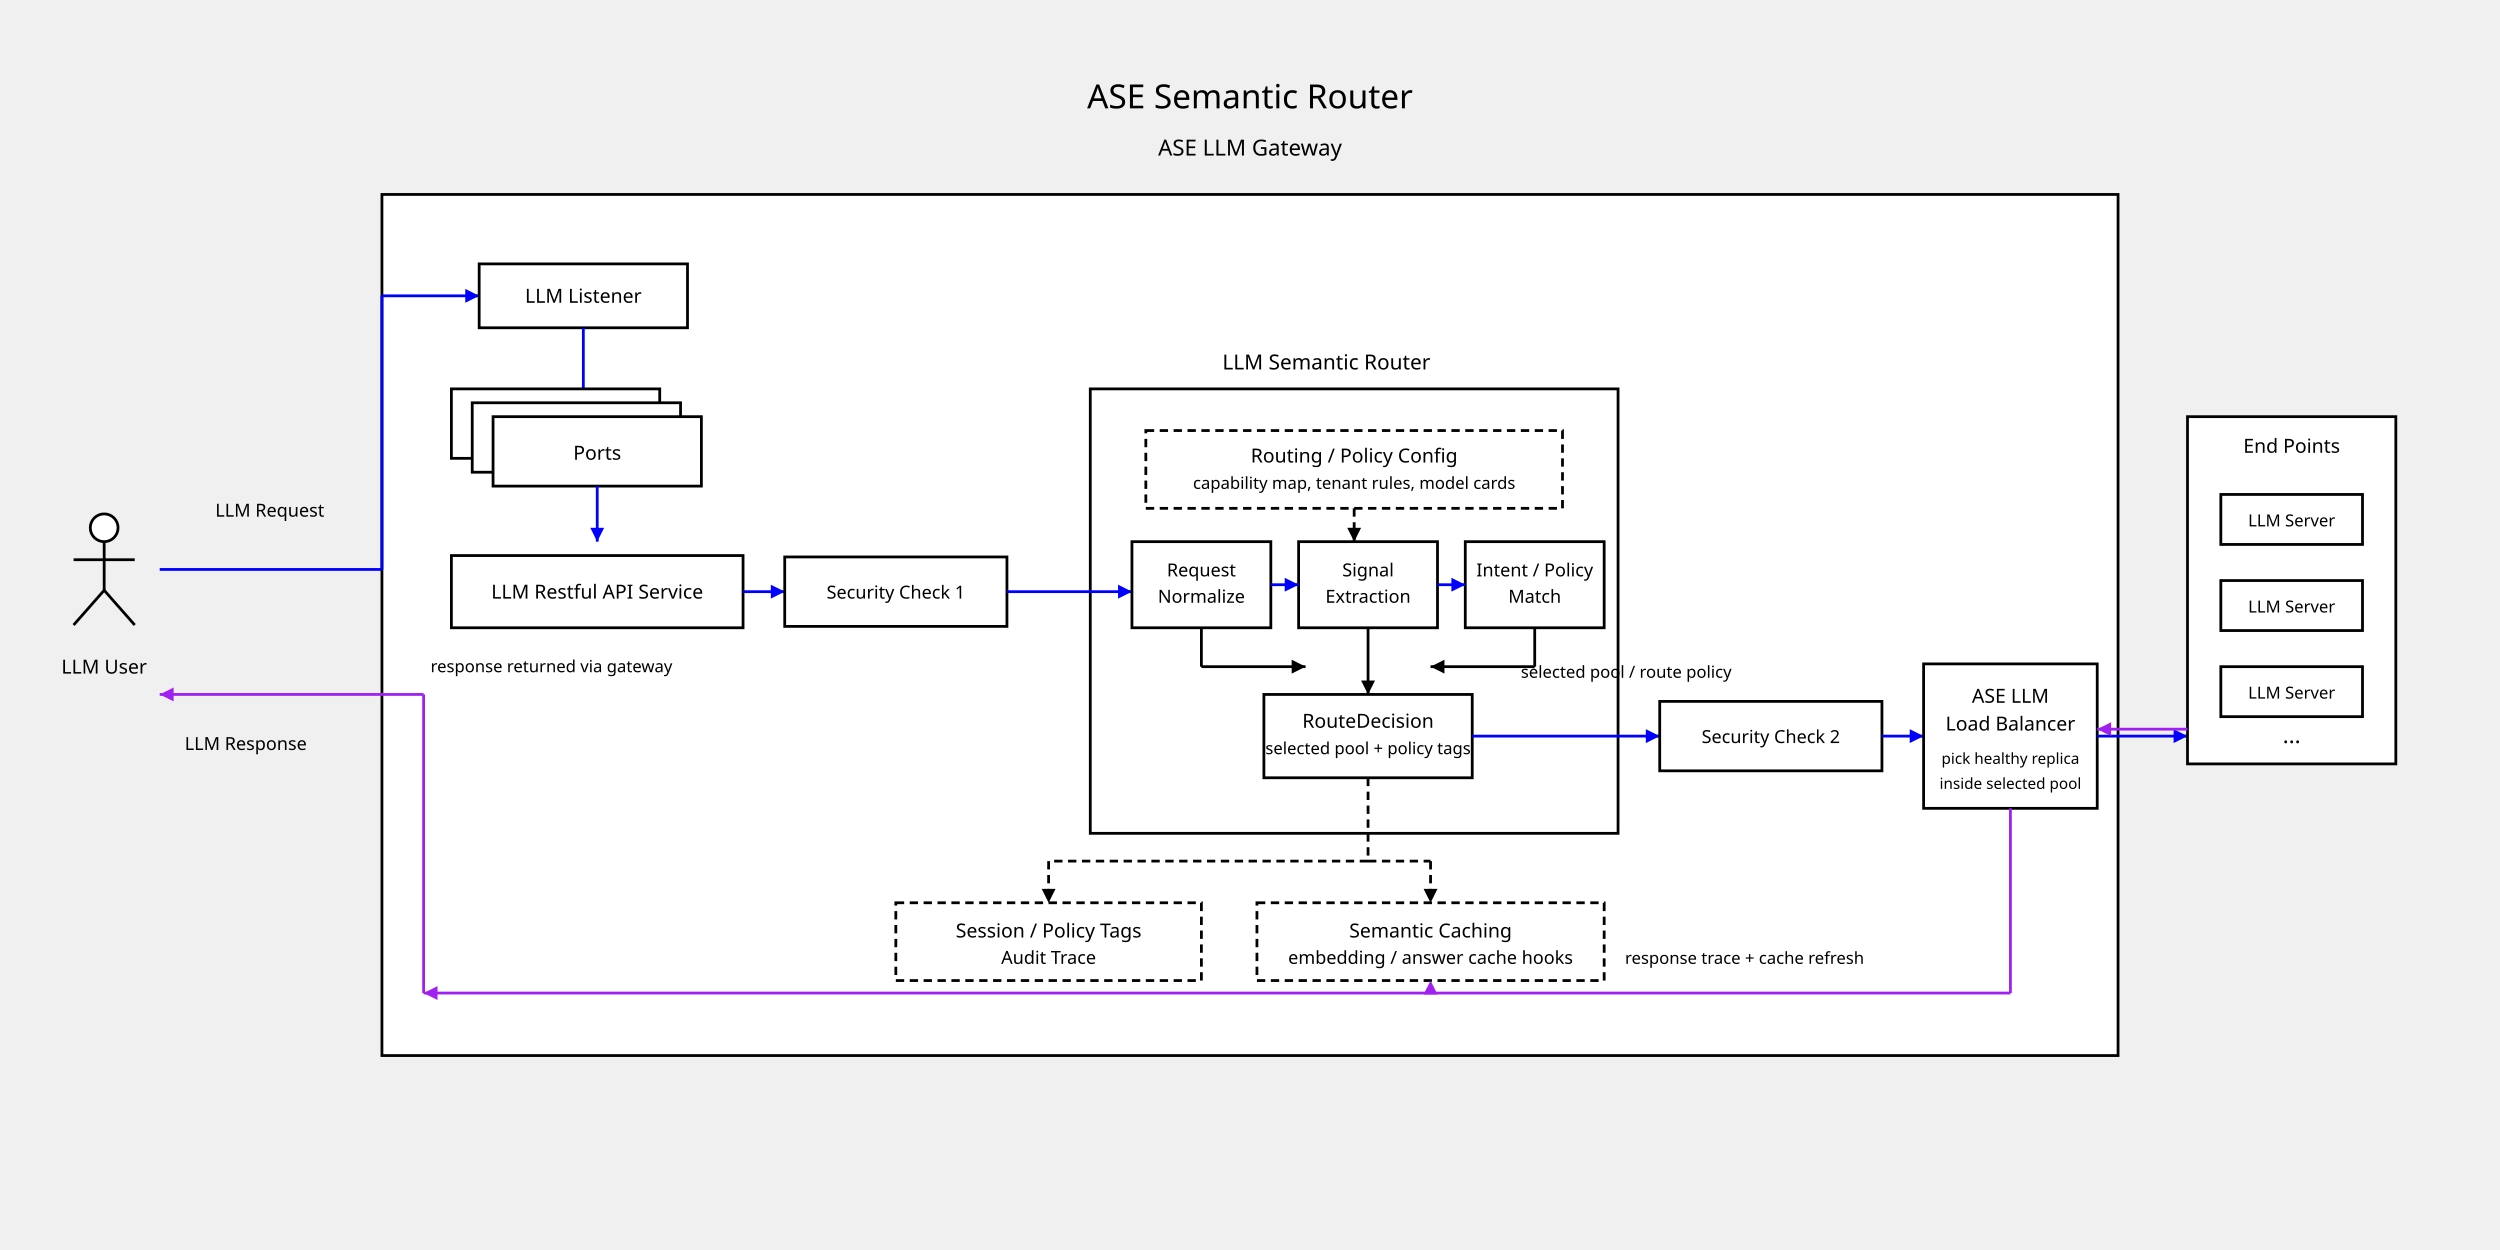
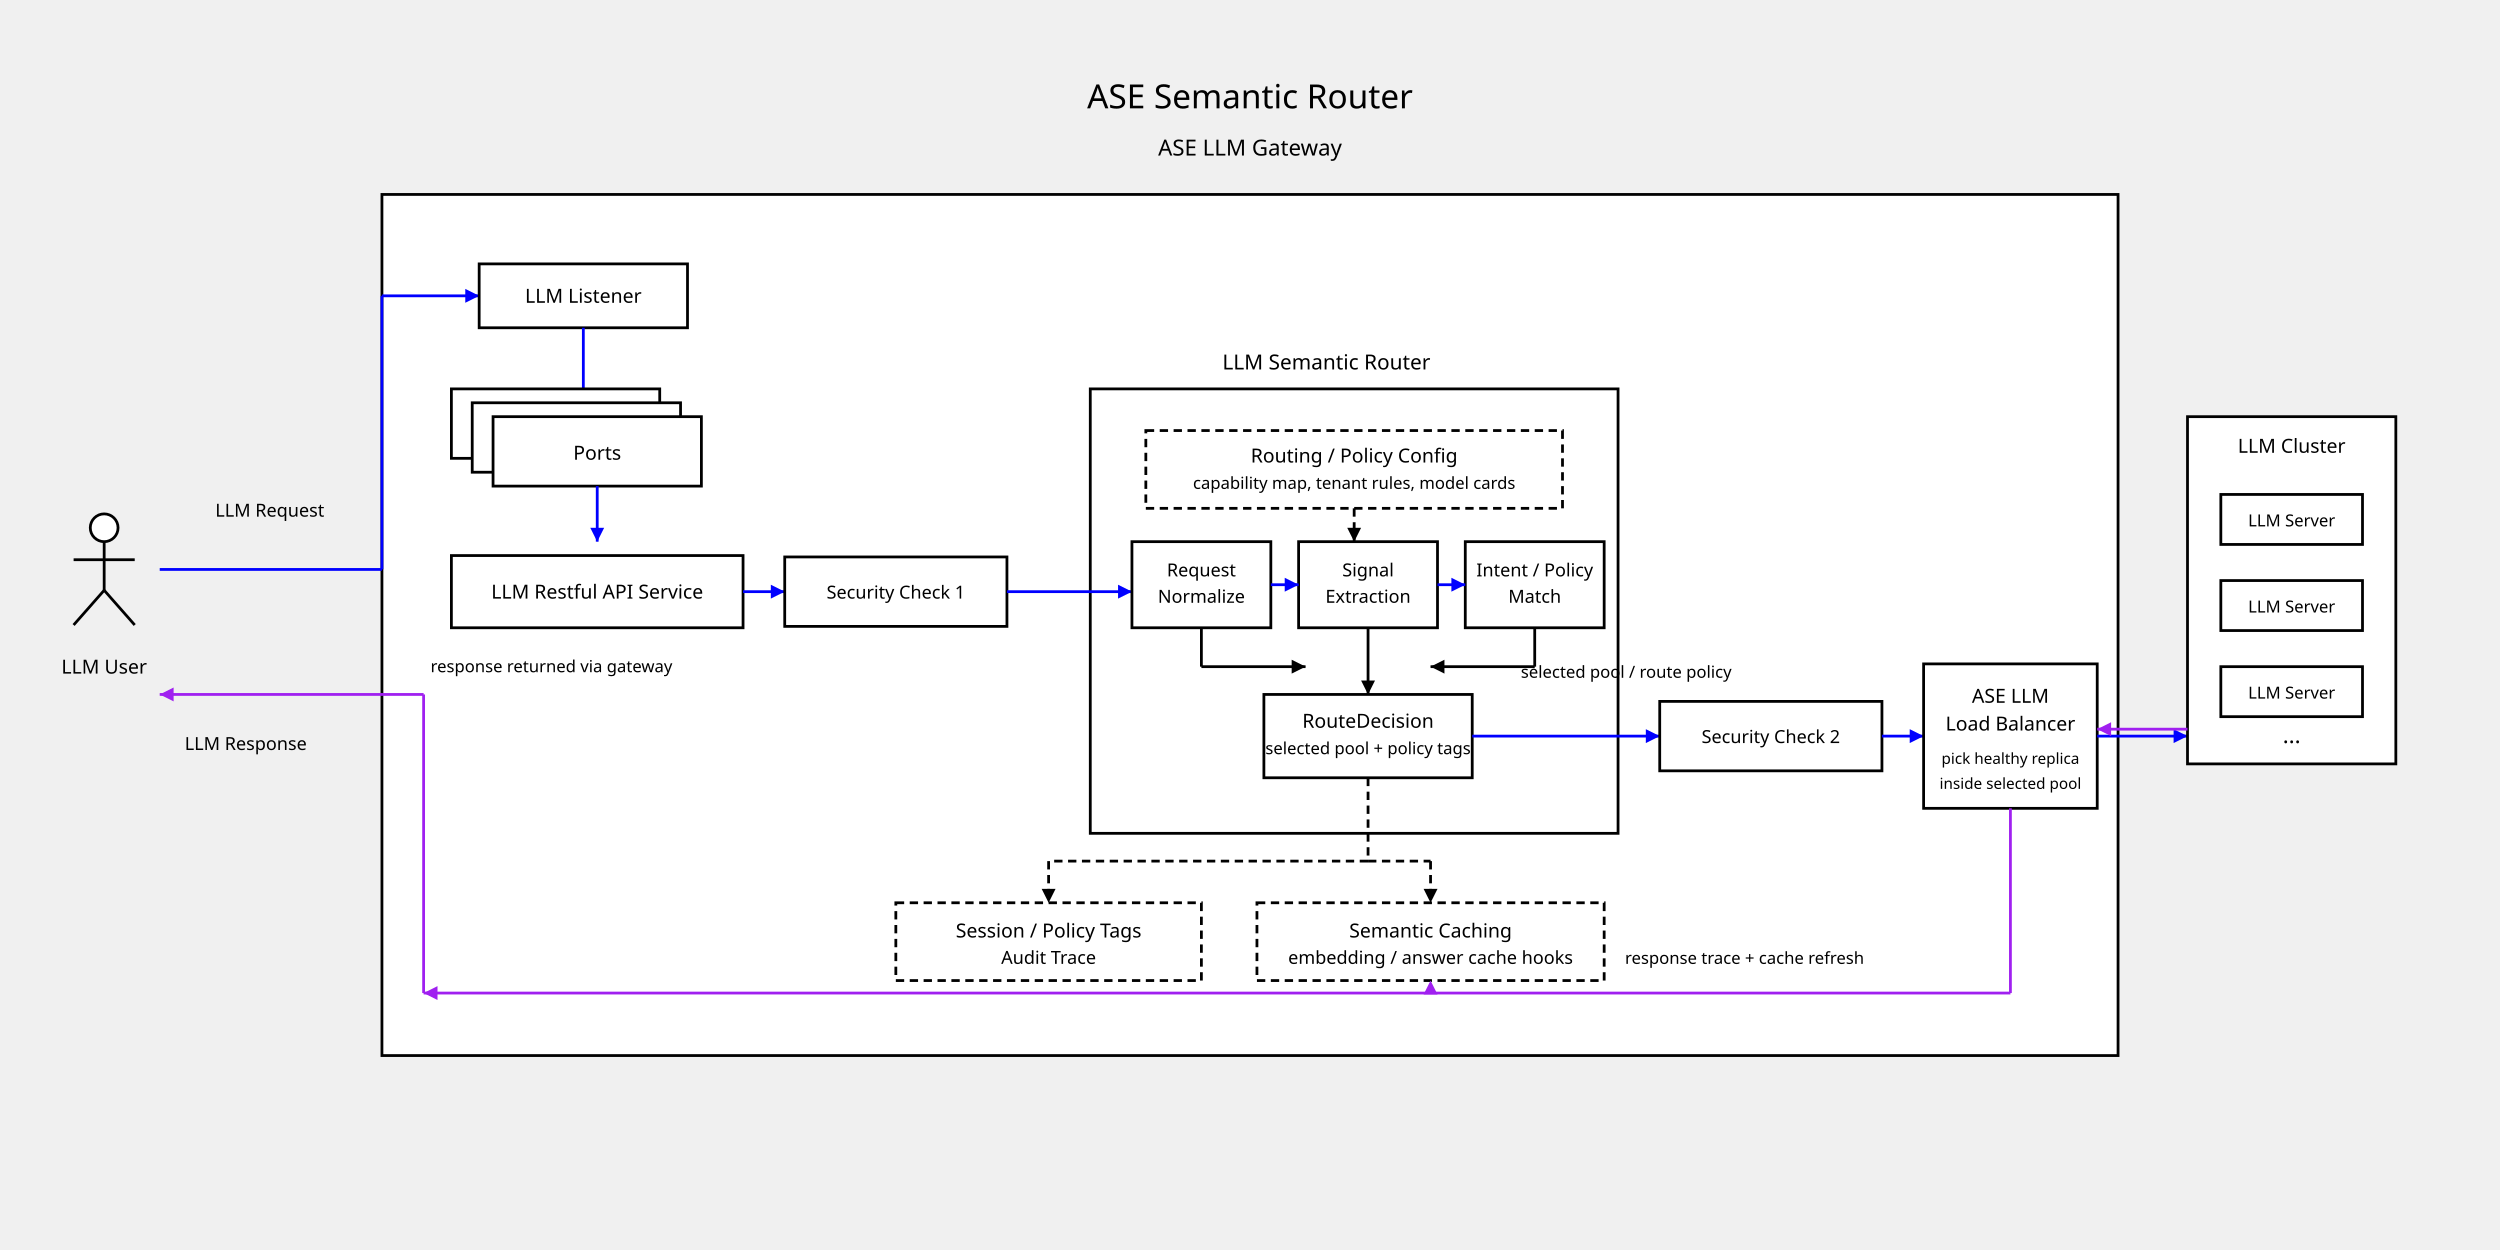
<svg xmlns="http://www.w3.org/2000/svg" width="76cm" height="38cm" viewBox="0 0 1750 900">
  <text x="875" y="78" style="fill:#000000;font-size:24px;text-anchor:middle;font-family:sans-serif">ASE Semantic Router</text>
  <rect style="fill:#ffffff;stroke:#000000;stroke-width:2" x="250" y="140" width="1250" height="620" />
  <text x="875" y="112" style="fill:#000000;font-size:16px;text-anchor:middle;font-family:sans-serif">ASE LLM Gateway</text>
  <circle cx="50" cy="380" r="10" style="fill:#ffffff;stroke:#000000;stroke-width:2" />
  <line x1="50" y1="390" x2="50" y2="425" style="stroke:#000000;stroke-width:2" />
  <line x1="28" y1="403" x2="72" y2="403" style="stroke:#000000;stroke-width:2" />
  <line x1="50" y1="425" x2="28" y2="450" style="stroke:#000000;stroke-width:2" />
  <line x1="50" y1="425" x2="72" y2="450" style="stroke:#000000;stroke-width:2" />
  <text x="50" y="485" style="fill:#000000;font-size:14px;text-anchor:middle;font-family:sans-serif">LLM User</text>
  <text x="130" y="372" style="fill:#000000;font-size:13px;text-anchor:start;font-family:sans-serif">LLM Request</text>
  <text x="108" y="540" style="fill:#000000;font-size:13px;text-anchor:start;font-family:sans-serif">LLM Response</text>
  <line x1="90" y1="410" x2="250" y2="410" style="stroke:#0000ff;stroke-width:2" />
  <line x1="250" y1="410" x2="250" y2="213" style="stroke:#0000ff;stroke-width:2" />
  <line x1="250" y1="213" x2="320" y2="213" style="stroke:#0000ff;stroke-width:2" />
  <polygon points="320,213 310,208 310,218" style="fill:#0000ff" />
  <rect style="fill:#ffffff;stroke:#000000;stroke-width:2" x="320" y="190" width="150" height="46" />
  <text x="395" y="218" style="fill:#000000;font-size:14px;text-anchor:middle;font-family:sans-serif">LLM Listener</text>
  <line x1="395" y1="236" x2="395" y2="290" style="stroke:#0000ff;stroke-width:2" />
  <polygon points="395,290 390,280 400,280" style="fill:#0000ff" />
  <rect style="fill:#ffffff;stroke:#000000;stroke-width:2" x="300" y="280" width="150" height="50" />
  <rect style="fill:#ffffff;stroke:#000000;stroke-width:2" x="315" y="290" width="150" height="50" />
  <rect style="fill:#ffffff;stroke:#000000;stroke-width:2" x="330" y="300" width="150" height="50" />
  <text x="405" y="331" style="fill:#000000;font-size:14px;text-anchor:middle;font-family:sans-serif">Ports</text>
  <line x1="405" y1="350" x2="405" y2="390" style="stroke:#0000ff;stroke-width:2" />
  <polygon points="405,390 400,380 410,380" style="fill:#0000ff" />
  <rect style="fill:#ffffff;stroke:#000000;stroke-width:2" x="300" y="400" width="210" height="52" />
  <text x="405" y="431" style="fill:#000000;font-size:14px;text-anchor:middle;font-family:sans-serif">LLM Restful API Service</text>
  <line x1="510" y1="426" x2="540" y2="426" style="stroke:#0000ff;stroke-width:2" />
  <polygon points="540,426 530,421 530,431" style="fill:#0000ff" />
  <rect style="fill:#ffffff;stroke:#000000;stroke-width:2" x="540" y="401" width="160" height="50" />
  <text x="620" y="431" style="fill:#000000;font-size:13px;text-anchor:middle;font-family:sans-serif">Security Check 1</text>
  <text x="930" y="266" style="fill:#000000;font-size:15px;text-anchor:middle;font-family:sans-serif">LLM Semantic Router</text>
  <rect style="fill:#ffffff;stroke:#000000;stroke-width:2" x="760" y="280" width="380" height="320" />
  <rect style="fill:#ffffff;stroke:#000000;stroke-width:2;stroke-dasharray:6 4" x="800" y="310" width="300" height="56" />
  <text x="950" y="333" style="fill:#000000;font-size:14px;text-anchor:middle;font-family:sans-serif">Routing / Policy Config</text>
  <text x="950" y="352" style="fill:#000000;font-size:12px;text-anchor:middle;font-family:sans-serif">capability map, tenant rules, model cards</text>
  <line x1="700" y1="426" x2="790" y2="426" style="stroke:#0000ff;stroke-width:2" />
  <polygon points="790,426 780,421 780,431" style="fill:#0000ff" />
  <rect style="fill:#ffffff;stroke:#000000;stroke-width:2" x="790" y="390" width="100" height="62" />
  <text x="840" y="415" style="fill:#000000;font-size:13px;text-anchor:middle;font-family:sans-serif">Request</text>
  <text x="840" y="434" style="fill:#000000;font-size:13px;text-anchor:middle;font-family:sans-serif">Normalize</text>
  <rect style="fill:#ffffff;stroke:#000000;stroke-width:2" x="910" y="390" width="100" height="62" />
  <text x="960" y="415" style="fill:#000000;font-size:13px;text-anchor:middle;font-family:sans-serif">Signal</text>
  <text x="960" y="434" style="fill:#000000;font-size:13px;text-anchor:middle;font-family:sans-serif">Extraction</text>
  <rect style="fill:#ffffff;stroke:#000000;stroke-width:2" x="1030" y="390" width="100" height="62" />
  <text x="1080" y="415" style="fill:#000000;font-size:13px;text-anchor:middle;font-family:sans-serif">Intent / Policy</text>
  <text x="1080" y="434" style="fill:#000000;font-size:13px;text-anchor:middle;font-family:sans-serif">Match</text>
  <line x1="890" y1="421" x2="910" y2="421" style="stroke:#0000ff;stroke-width:2" />
  <line x1="1010" y1="421" x2="1030" y2="421" style="stroke:#0000ff;stroke-width:2" />
  <polygon points="910,421 900,416 900,426" style="fill:#0000ff" />
  <polygon points="1030,421 1020,416 1020,426" style="fill:#0000ff" />
  <line x1="950" y1="366" x2="950" y2="390" style="stroke:#000000;stroke-width:2;stroke-dasharray:6 4" />
  <polygon points="950,390 945,380 955,380" style="fill:#000000" />
  <rect style="fill:#ffffff;stroke:#000000;stroke-width:2" x="885" y="500" width="150" height="60" />
  <text x="960" y="524" style="fill:#000000;font-size:14px;text-anchor:middle;font-family:sans-serif">RouteDecision</text>
  <text x="960" y="543" style="fill:#000000;font-size:12px;text-anchor:middle;font-family:sans-serif">selected pool + policy tags</text>
  <line x1="840" y1="452" x2="840" y2="480" style="stroke:#000000;stroke-width:2" />
  <line x1="840" y1="480" x2="915" y2="480" style="stroke:#000000;stroke-width:2" />
  <line x1="960" y1="452" x2="960" y2="500" style="stroke:#000000;stroke-width:2" />
  <line x1="1080" y1="452" x2="1080" y2="480" style="stroke:#000000;stroke-width:2" />
  <line x1="1080" y1="480" x2="1005" y2="480" style="stroke:#000000;stroke-width:2" />
  <polygon points="915,480 905,475 905,485" style="fill:#000000" />
  <polygon points="960,500 955,490 965,490" style="fill:#000000" />
  <polygon points="1005,480 1015,475 1015,485" style="fill:#000000" />
  <rect style="fill:#ffffff;stroke:#000000;stroke-width:2;stroke-dasharray:6 4" x="620" y="650" width="220" height="56" />
  <text x="730" y="675" style="fill:#000000;font-size:14px;text-anchor:middle;font-family:sans-serif">Session / Policy Tags</text>
  <text x="730" y="694" style="fill:#000000;font-size:13px;text-anchor:middle;font-family:sans-serif">Audit Trace</text>
  <rect style="fill:#ffffff;stroke:#000000;stroke-width:2;stroke-dasharray:6 4" x="880" y="650" width="250" height="56" />
  <text x="1005" y="675" style="fill:#000000;font-size:14px;text-anchor:middle;font-family:sans-serif">Semantic Caching</text>
  <text x="1005" y="694" style="fill:#000000;font-size:13px;text-anchor:middle;font-family:sans-serif">embedding / answer cache hooks</text>
  <line x1="960" y1="560" x2="960" y2="620" style="stroke:#000000;stroke-width:2;stroke-dasharray:6 4" />
  <line x1="960" y1="620" x2="730" y2="620" style="stroke:#000000;stroke-width:2;stroke-dasharray:6 4" />
  <line x1="960" y1="620" x2="1005" y2="620" style="stroke:#000000;stroke-width:2;stroke-dasharray:6 4" />
  <line x1="730" y1="620" x2="730" y2="650" style="stroke:#000000;stroke-width:2;stroke-dasharray:6 4" />
  <line x1="1005" y1="620" x2="1005" y2="650" style="stroke:#000000;stroke-width:2;stroke-dasharray:6 4" />
  <polygon points="730,650 725,640 735,640" style="fill:#000000" />
  <polygon points="1005,650 1000,640 1010,640" style="fill:#000000" />
  <text x="1070" y="488" style="fill:#000000;font-size:12px;text-anchor:start;font-family:sans-serif">selected pool / route policy</text>
  <line x1="1035" y1="530" x2="1170" y2="530" style="stroke:#0000ff;stroke-width:2" />
  <polygon points="1170,530 1160,525 1160,535" style="fill:#0000ff" />
  <rect style="fill:#ffffff;stroke:#000000;stroke-width:2" x="1170" y="505" width="160" height="50" />
  <text x="1250" y="535" style="fill:#000000;font-size:13px;text-anchor:middle;font-family:sans-serif">Security Check 2</text>
  <line x1="1330" y1="530" x2="1360" y2="530" style="stroke:#0000ff;stroke-width:2" />
  <polygon points="1360,530 1350,525 1350,535" style="fill:#0000ff" />
  <rect style="fill:#ffffff;stroke:#000000;stroke-width:2" x="1360" y="478" width="125" height="104" />
  <text x="1422.5" y="506" style="fill:#000000;font-size:14px;text-anchor:middle;font-family:sans-serif">ASE LLM</text>
  <text x="1422.5" y="526" style="fill:#000000;font-size:14px;text-anchor:middle;font-family:sans-serif">Load Balancer</text>
  <text x="1422.5" y="550" style="fill:#000000;font-size:11px;text-anchor:middle;font-family:sans-serif">pick healthy replica</text>
  <text x="1422.5" y="568" style="fill:#000000;font-size:11px;text-anchor:middle;font-family:sans-serif">inside selected pool</text>
  <line x1="1485" y1="530" x2="1550" y2="530" style="stroke:#0000ff;stroke-width:2" />
  <polygon points="1550,530 1540,525 1540,535" style="fill:#0000ff" />
  <rect style="fill:#ffffff;stroke:#000000;stroke-width:2" x="1550" y="300" width="150" height="250" />
-   <text x="1625" y="326" style="fill:#000000;font-size:14px;text-anchor:middle;font-family:sans-serif">End Points</text>
+   <text x="1625" y="326" style="fill:#000000;font-size:14px;text-anchor:middle;font-family:sans-serif">LLM Cluster</text>
  <rect style="fill:#ffffff;stroke:#000000;stroke-width:2" x="1574" y="356" width="102" height="36" />
  <text x="1625" y="379" style="fill:#000000;font-size:12px;text-anchor:middle;font-family:sans-serif">LLM Server</text>
  <rect style="fill:#ffffff;stroke:#000000;stroke-width:2" x="1574" y="418" width="102" height="36" />
  <text x="1625" y="441" style="fill:#000000;font-size:12px;text-anchor:middle;font-family:sans-serif">LLM Server</text>
  <rect style="fill:#ffffff;stroke:#000000;stroke-width:2" x="1574" y="480" width="102" height="36" />
  <text x="1625" y="503" style="fill:#000000;font-size:12px;text-anchor:middle;font-family:sans-serif">LLM Server</text>
  <text x="1625" y="535" style="fill:#000000;font-size:16px;text-anchor:middle;font-family:sans-serif">...</text>
  <line x1="1550" y1="525" x2="1485" y2="525" style="stroke:#a020f0;stroke-width:2" />
  <polygon points="1485,525 1495,520 1495,530" style="fill:#a020f0" />
  <line x1="1422.5" y1="582" x2="1422.5" y2="715" style="stroke:#a020f0;stroke-width:2" />
  <line x1="1422.5" y1="715" x2="280" y2="715" style="stroke:#a020f0;stroke-width:2" />
  <polygon points="280,715 290,710 290,720" style="fill:#a020f0" />
  <line x1="1005" y1="715" x2="1005" y2="706" style="stroke:#a020f0;stroke-width:2;stroke-dasharray:6 4" />
  <polygon points="1005,706 1000,716 1010,716" style="fill:#a020f0" />
  <text x="1145" y="694" style="fill:#000000;font-size:12px;text-anchor:start;font-family:sans-serif">response trace + cache refresh</text>
  <line x1="280" y1="715" x2="280" y2="500" style="stroke:#a020f0;stroke-width:2" />
  <line x1="280" y1="500" x2="90" y2="500" style="stroke:#a020f0;stroke-width:2" />
  <polygon points="90,500 100,495 100,505" style="fill:#a020f0" />
  <text x="285" y="484" style="fill:#000000;font-size:12px;text-anchor:start;font-family:sans-serif">response returned via gateway</text>
</svg>
